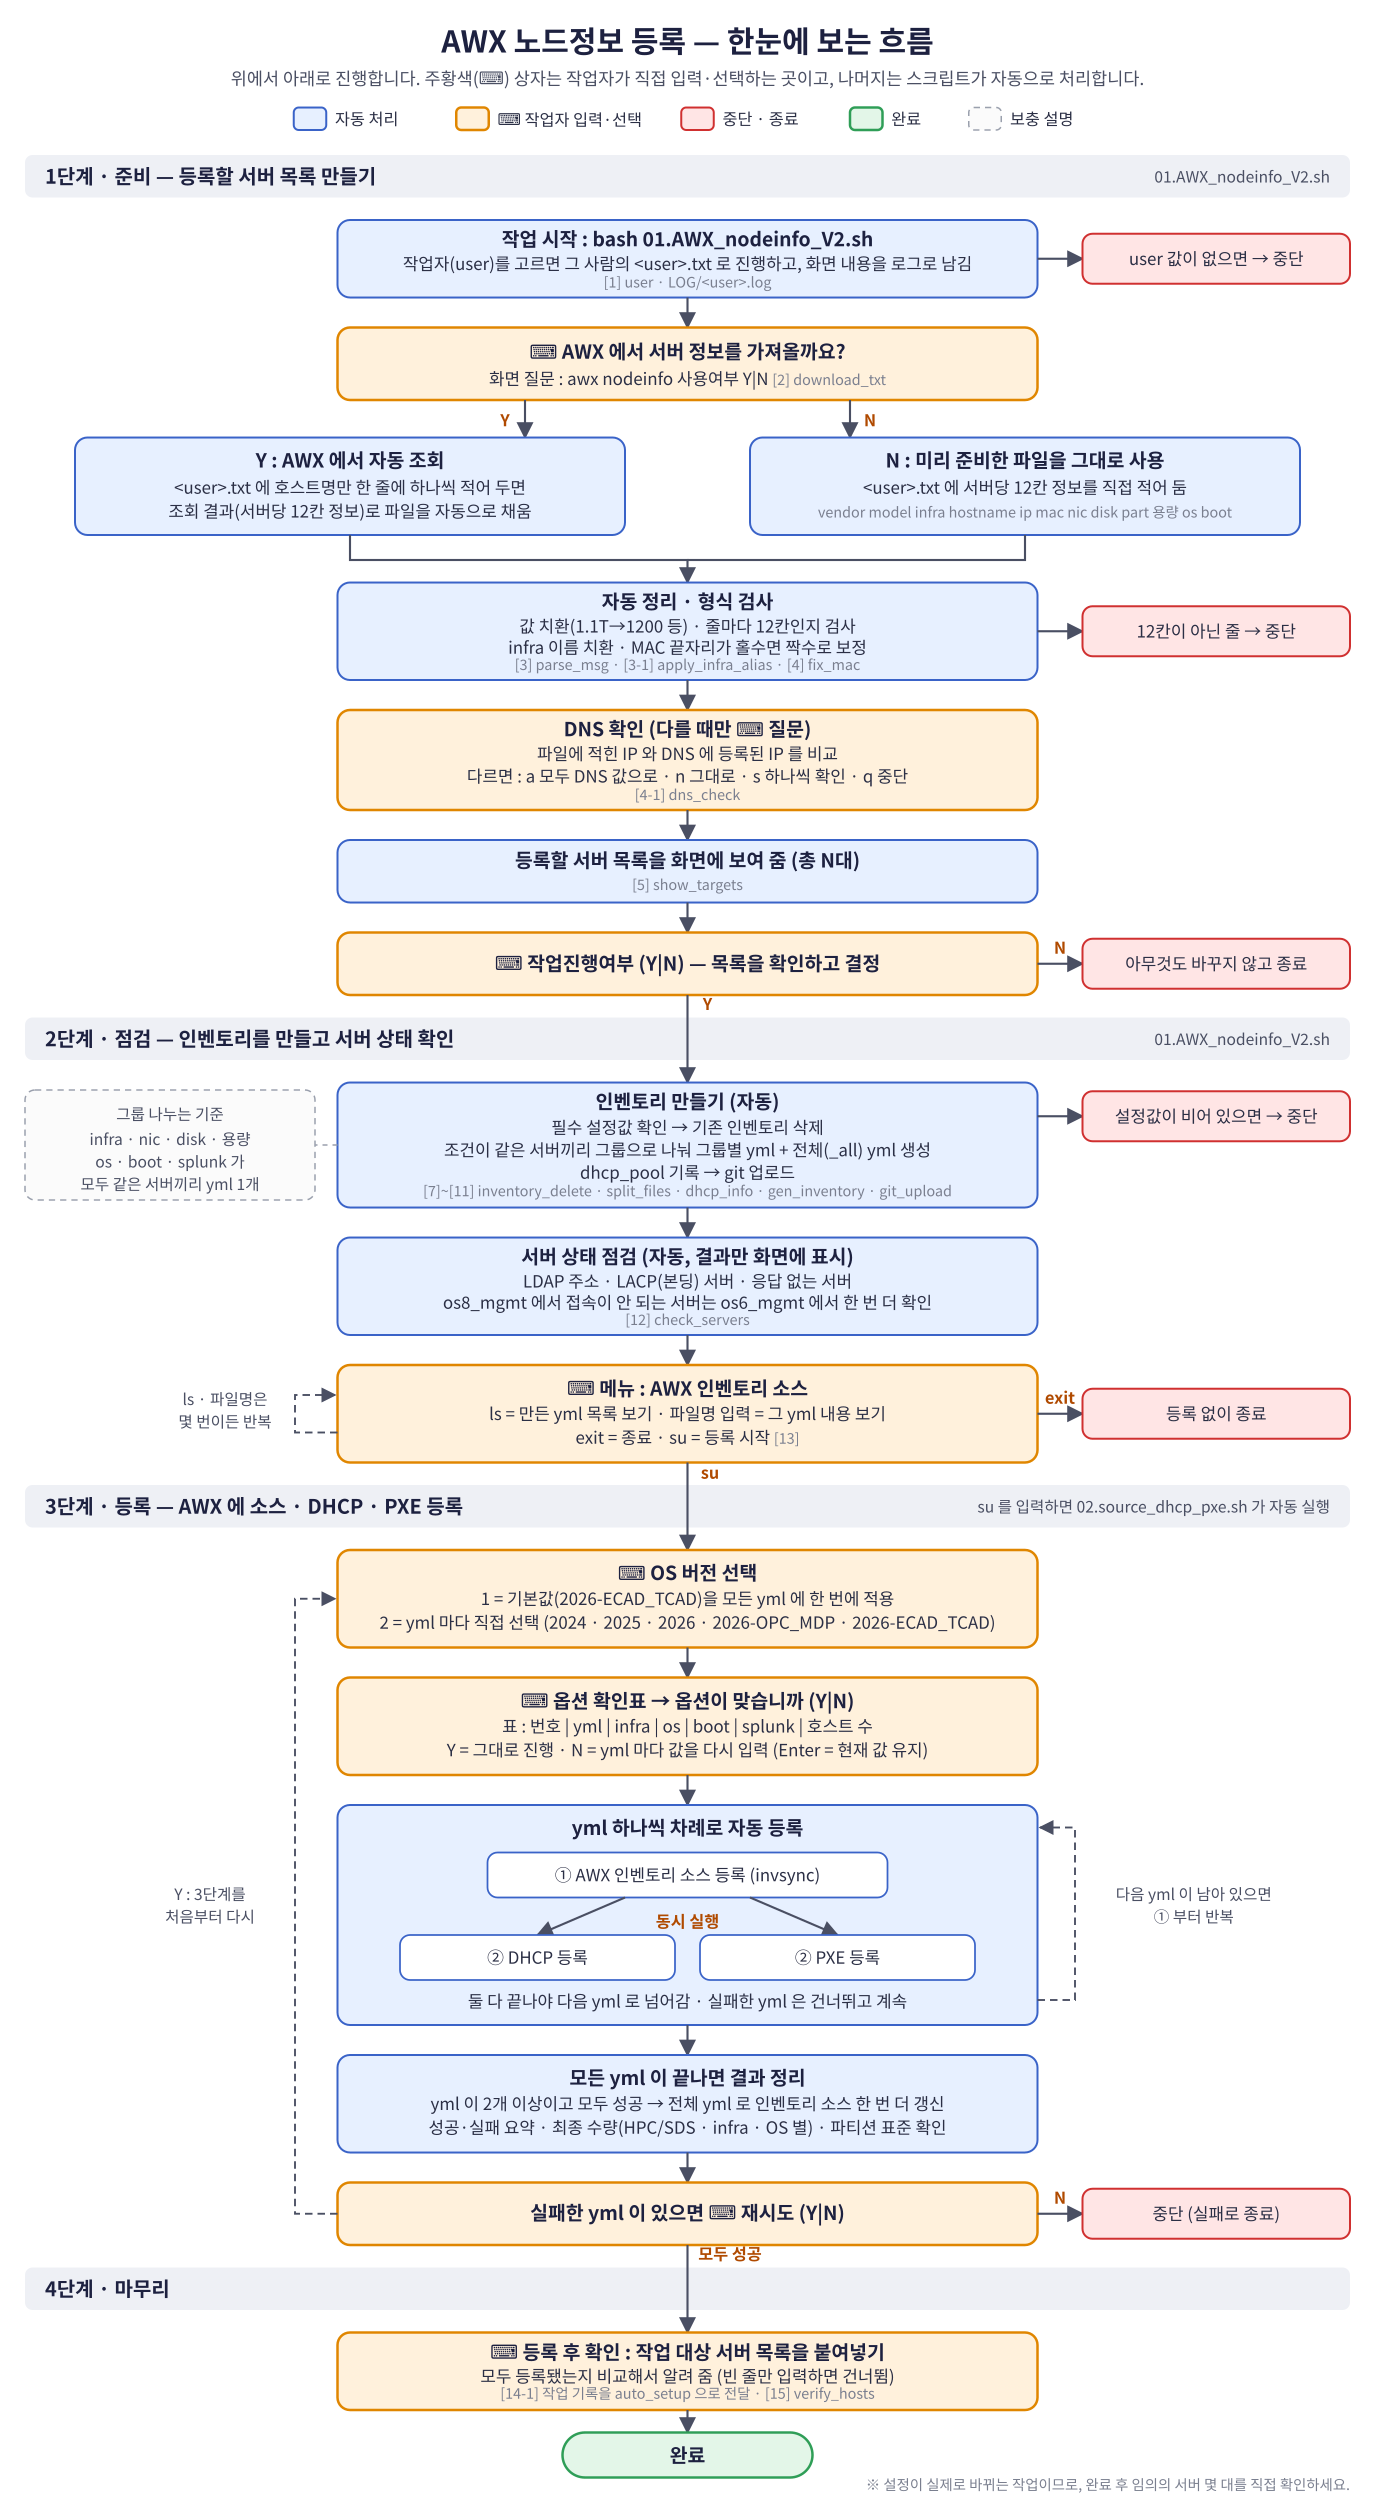
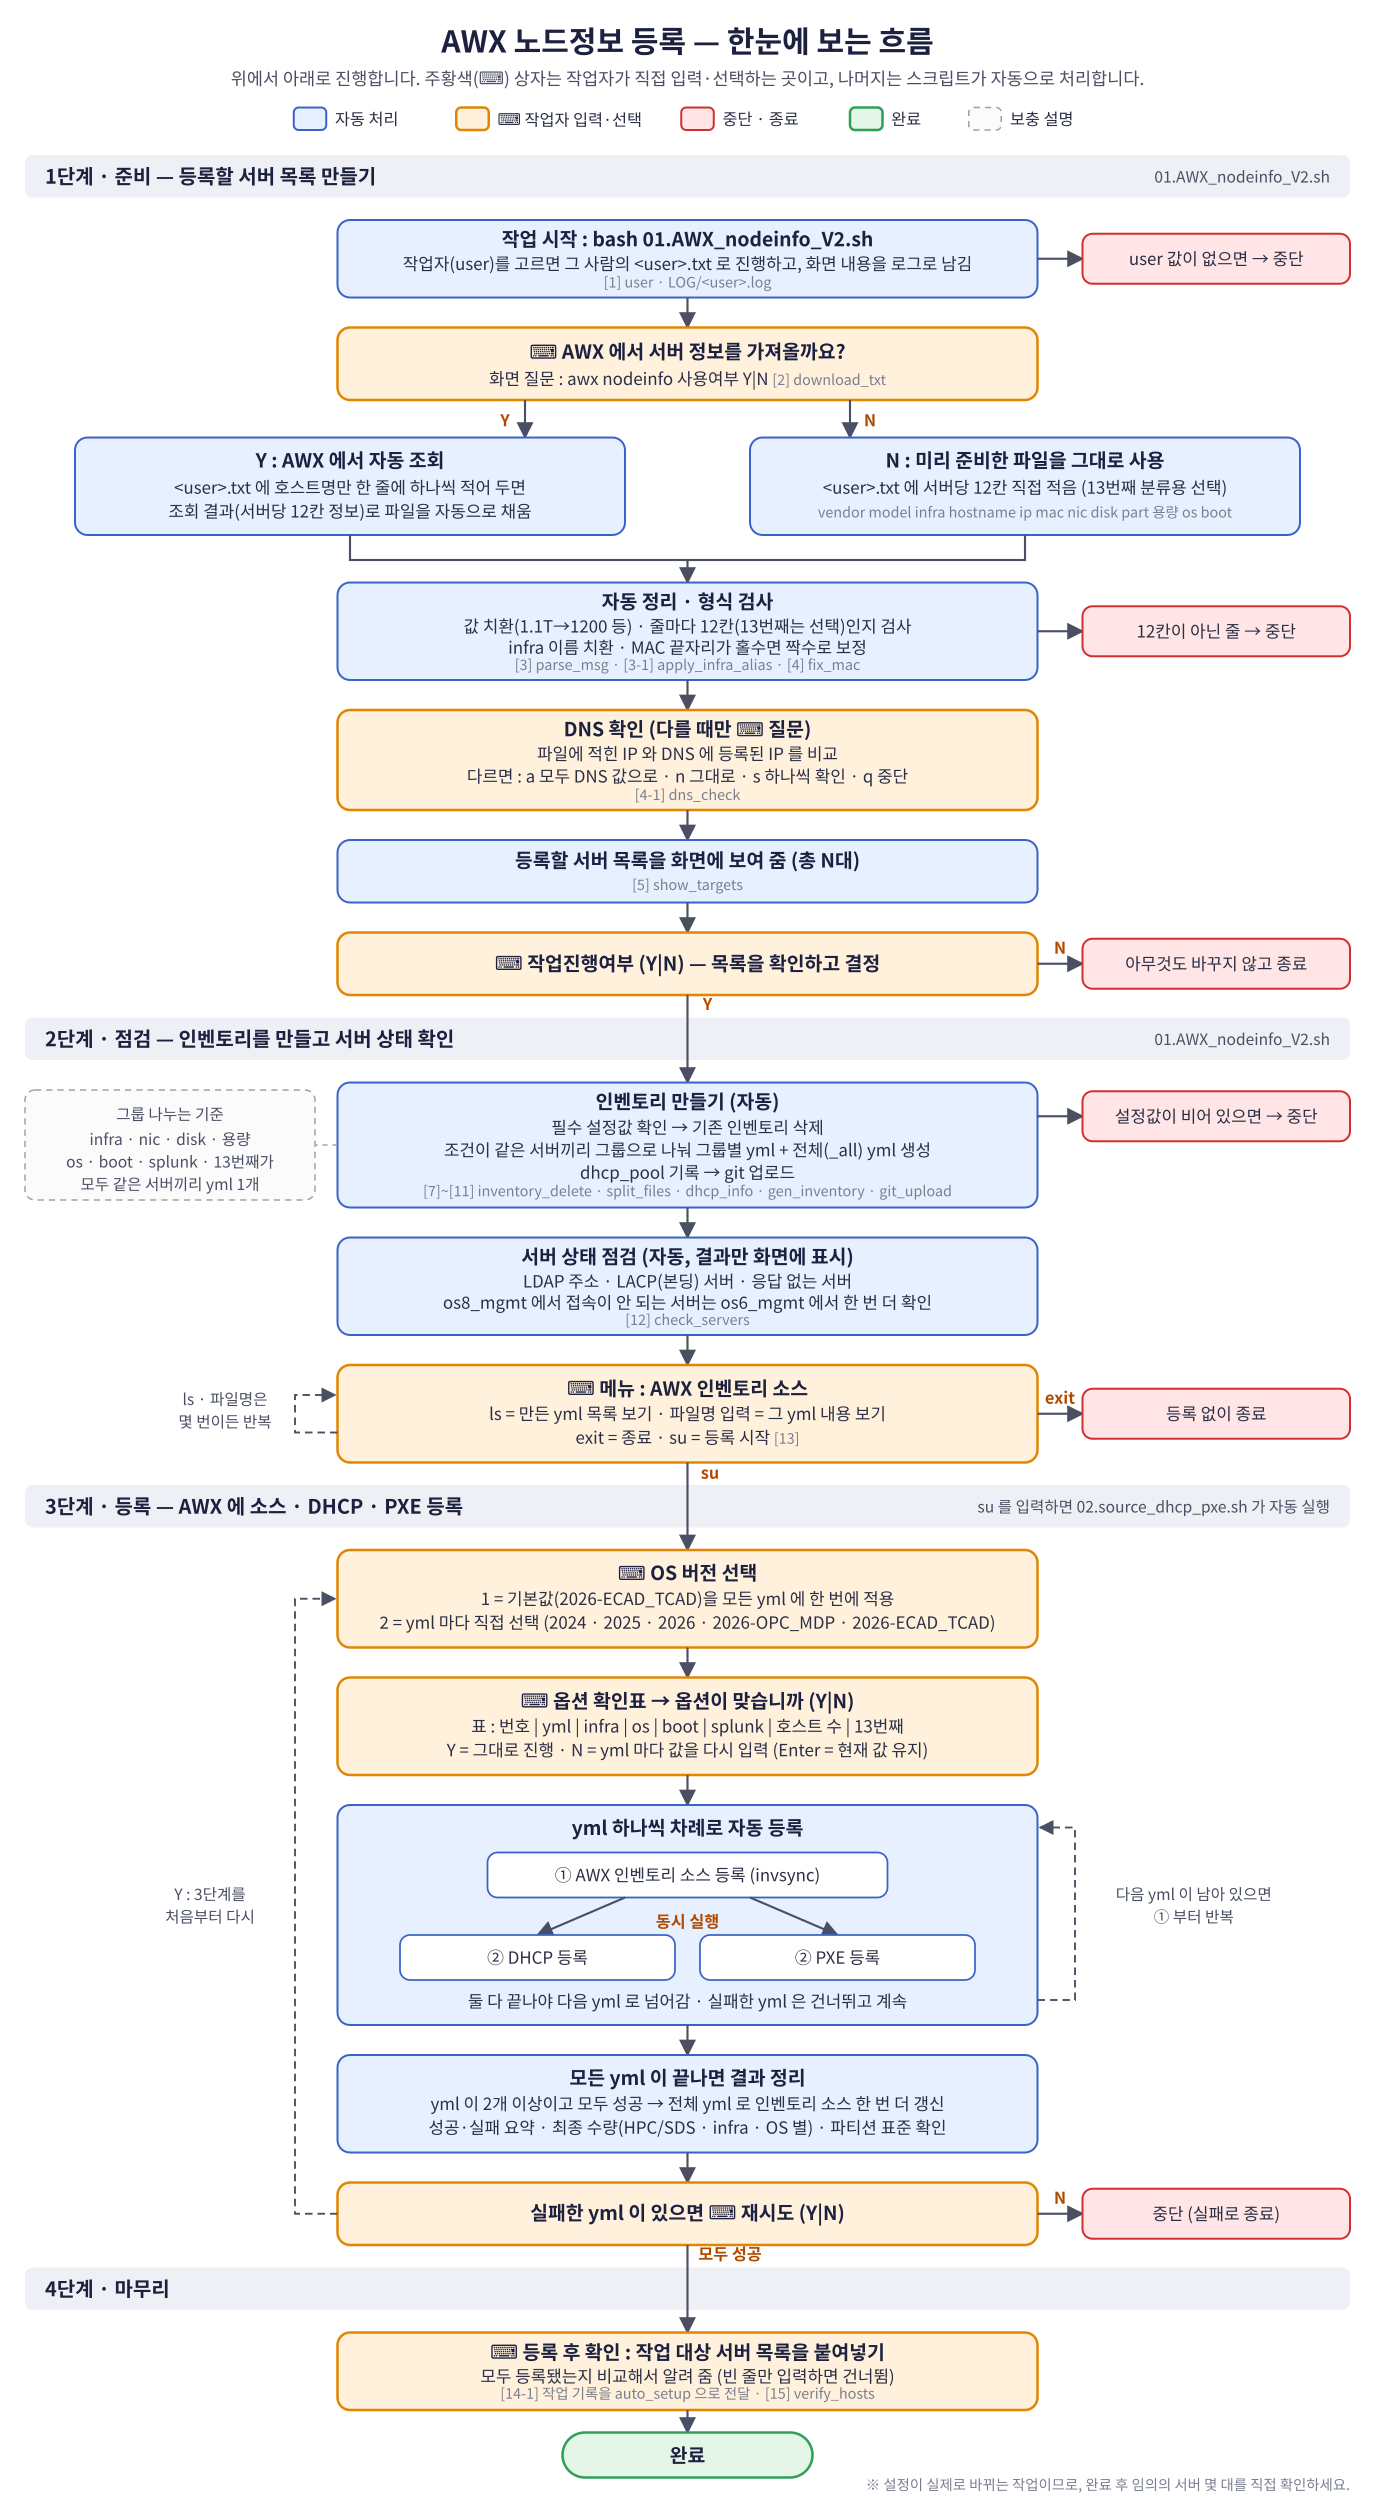
<svg xmlns="http://www.w3.org/2000/svg" width="1100" height="2000" viewBox="0 0 1100 2000" font-family="'Malgun Gothic','Apple SD Gothic Neo','Noto Sans CJK KR',sans-serif">
  <defs>
    <marker id="ah" viewBox="0 0 10 10" refX="9" refY="5" markerWidth="8" markerHeight="8" orient="auto-start-reverse">
      <path d="M0 0L10 5L0 10z" fill="#4a4f63" />
    </marker>
    <style>
      .auto  { fill: #e7f0ff; stroke: #3a63c8; stroke-width: 1.6; }
      .input { fill: #fff1dc; stroke: #e08600; stroke-width: 2; }
      .stop  { fill: #ffe5e5; stroke: #d03030; stroke-width: 1.6; }
      .done  { fill: #e3f6e8; stroke: #2f9e57; stroke-width: 2; }
      .inner { fill: #ffffff; stroke: #3a63c8; stroke-width: 1.4; }
      .band  { fill: #eef0f5; }
      .note  { fill: #fbfbfb; stroke: #9aa0ad; stroke-width: 1.2; stroke-dasharray: 5 4; }
      .ln    { stroke: #4a4f63; stroke-width: 1.7; fill: none; marker-end: url(#ah); }
      .lnd   { stroke: #4a4f63; stroke-width: 1.5; fill: none; marker-end: url(#ah); stroke-dasharray: 6 4; }
      .tie   { stroke: #9aa0ad; stroke-width: 1.2; fill: none; stroke-dasharray: 4 4; }
      .ti    { font-size: 24px; font-weight: bold; fill: #1d2140; text-anchor: middle; }
      .sub   { font-size: 14px; fill: #4a4f63; text-anchor: middle; }
      .bt    { font-size: 16px; font-weight: bold; fill: #1d2140; }
      .h     { font-size: 15.5px; font-weight: bold; fill: #1d2140; text-anchor: middle; }
      .b     { font-size: 13.5px; fill: #2b2f45; text-anchor: middle; }
      .s     { font-size: 11.5px; fill: #7a7f8f; text-anchor: middle; }
      .lb    { font-size: 13px; font-weight: bold; fill: #b04a00; text-anchor: middle; }
      .lg    { font-size: 13px; fill: #2b2f45; }
      .nl    { font-size: 12.5px; fill: #4a4f63; text-anchor: middle; }
    </style>
  </defs>
  <rect width="1100" height="2000" fill="#ffffff" />
  <text class="ti" x="550" y="42">AWX 노드정보 등록 — 한눈에 보는 흐름</text>
  <text class="sub" x="550" y="68">위에서 아래로 진행합니다. 주황색(⌨) 상자는 작업자가 직접 입력·선택하는 곳이고, 나머지는 스크립트가 자동으로 처리합니다.</text>
  <rect class="auto" x="235" y="86" width="26" height="18" rx="4" />
  <text class="lg" x="268" y="100">자동 처리</text>
  <rect class="input" x="365" y="86" width="26" height="18" rx="4" />
  <text class="lg" x="398" y="100">⌨ 작업자 입력·선택</text>
  <rect class="stop" x="545" y="86" width="26" height="18" rx="4" />
  <text class="lg" x="578" y="100">중단 · 종료</text>
  <rect class="done" x="680" y="86" width="26" height="18" rx="4" />
  <text class="lg" x="713" y="100">완료</text>
  <rect class="note" x="775" y="86" width="26" height="18" rx="4" />
  <text class="lg" x="808" y="100">보충 설명</text>
  <rect class="band" x="20" y="124" width="1060" height="34" rx="6" />
  <text class="bt" x="36" y="147">1단계 · 준비 — 등록할 서버 목록 만들기</text>
  <text class="nl" x="1064" y="146" style="text-anchor:end">01.AWX_nodeinfo_V2.sh</text>
  <rect class="auto" x="270" y="176" width="560" height="62" rx="10" />
  <text class="h" x="550" y="197">작업 시작 : bash 01.AWX_nodeinfo_V2.sh</text>
  <text class="b" x="550" y="216">작업자(user)를 고르면 그 사람의 &lt;user&gt;.txt 로 진행하고, 화면 내용을 로그로 남김</text>
  <text class="s" x="550" y="230">[1] user · LOG/&lt;user&gt;.log</text>
  <path class="ln" d="M830 207 H866" />
  <rect class="stop" x="866" y="187" width="214" height="40" rx="8" />
  <text class="b" x="973" y="212">user 값이 없으면 → 중단</text>
  <path class="ln" d="M550 238 V262" />
  <rect class="input" x="270" y="262" width="560" height="58" rx="10" />
  <text class="h" x="550" y="287">⌨ AWX 에서 서버 정보를 가져올까요?</text>
  <text class="b" x="550" y="308">화면 질문 : awx nodeinfo 사용여부 Y|N   <tspan class="s">[2] download_txt</tspan>
  </text>
  <path class="ln" d="M420 320 V350" />
  <text class="lb" x="404" y="341">Y</text>
  <path class="ln" d="M680 320 V350" />
  <text class="lb" x="696" y="341">N</text>
  <rect class="auto" x="60" y="350" width="440" height="78" rx="10" />
  <text class="h" x="280" y="374">Y : AWX 에서 자동 조회</text>
  <text class="b" x="280" y="395">&lt;user&gt;.txt 에 호스트명만 한 줄에 하나씩 적어 두면</text>
  <text class="b" x="280" y="414">조회 결과(서버당 12칸 정보)로 파일을 자동으로 채움</text>
  <rect class="auto" x="600" y="350" width="440" height="78" rx="10" />
  <text class="h" x="820" y="374">N : 미리 준비한 파일을 그대로 사용</text>
-   <text class="b" x="820" y="395">&lt;user&gt;.txt 에 서버당 12칸 정보를 직접 적어 둠</text>
+   <text class="b" x="820" y="395">&lt;user&gt;.txt 에 서버당 12칸 직접 적음 (13번째 분류용 선택)</text>
  <text class="s" x="820" y="414">vendor model infra hostname ip mac nic disk part 용량 os boot</text>
  <path class="ln" d="M280 428 V448 H550 V466" />
  <path class="ln" d="M820 428 V448 H550" style="marker-end:none" />
  <rect class="auto" x="270" y="466" width="560" height="78" rx="10" />
  <text class="h" x="550" y="487">자동 정리 · 형식 검사</text>
-   <text class="b" x="550" y="506">값 치환(1.1T→1200 등) · 줄마다 12칸인지 검사</text>
+   <text class="b" x="550" y="506">값 치환(1.1T→1200 등) · 줄마다 12칸(13번째는 선택)인지 검사</text>
  <text class="b" x="550" y="523">infra 이름 치환 · MAC 끝자리가 홀수면 짝수로 보정</text>
  <text class="s" x="550" y="536">[3] parse_msg · [3-1] apply_infra_alias · [4] fix_mac</text>
  <path class="ln" d="M830 505 H866" />
  <rect class="stop" x="866" y="485" width="214" height="40" rx="8" />
  <text class="b" x="973" y="510">12칸이 아닌 줄 → 중단</text>
  <path class="ln" d="M550 544 V568" />
  <rect class="input" x="270" y="568" width="560" height="80" rx="10" />
  <text class="h" x="550" y="589">DNS 확인 (다를 때만 ⌨ 질문)</text>
  <text class="b" x="550" y="608">파일에 적힌 IP 와 DNS 에 등록된 IP 를 비교</text>
  <text class="b" x="550" y="626">다르면 : a 모두 DNS 값으로 · n 그대로 · s 하나씩 확인 · q 중단</text>
  <text class="s" x="550" y="640">[4-1] dns_check</text>
  <path class="ln" d="M550 648 V672" />
  <rect class="auto" x="270" y="672" width="560" height="50" rx="10" />
  <text class="h" x="550" y="694">등록할 서버 목록을 화면에 보여 줌 (총 N대)</text>
  <text class="s" x="550" y="712">[5] show_targets</text>
  <path class="ln" d="M550 722 V746" />
  <rect class="input" x="270" y="746" width="560" height="50" rx="10" />
  <text class="h" x="550" y="776">⌨ 작업진행여부 (Y|N) — 목록을 확인하고 결정</text>
  <path class="ln" d="M830 771 H866" />
  <text class="lb" x="848" y="763">N</text>
  <rect class="stop" x="866" y="751" width="214" height="40" rx="8" />
  <text class="b" x="973" y="776">아무것도 바꾸지 않고 종료</text>
  <rect class="band" x="20" y="814" width="1060" height="34" rx="6" />
  <text class="bt" x="36" y="837">2단계 · 점검 — 인벤토리를 만들고 서버 상태 확인</text>
  <text class="nl" x="1064" y="836" style="text-anchor:end">01.AWX_nodeinfo_V2.sh</text>
  <path class="ln" d="M550 796 V866" />
  <text class="lb" x="566" y="808">Y</text>
  <rect class="auto" x="270" y="866" width="560" height="100" rx="10" />
  <text class="h" x="550" y="887">인벤토리 만들기 (자동)</text>
  <text class="b" x="550" y="907">필수 설정값 확인 → 기존 인벤토리 삭제</text>
  <text class="b" x="550" y="925">조건이 같은 서버끼리 그룹으로 나눠 그룹별 yml + 전체(_all) yml 생성</text>
  <text class="b" x="550" y="943">dhcp_pool 기록 → git 업로드</text>
  <text class="s" x="550" y="957">[7]~[11] inventory_delete · split_files · dhcp_info · gen_inventory · git_upload</text>
  <path class="ln" d="M830 893 H866" />
  <rect class="stop" x="866" y="873" width="214" height="40" rx="8" />
  <text class="b" x="973" y="898">설정값이 비어 있으면 → 중단</text>
  <path class="tie" d="M270 916 H252" />
  <rect class="note" x="20" y="872" width="232" height="88" rx="8" />
  <text class="nl" x="136" y="896">그룹 나누는 기준</text>
  <text class="nl" x="136" y="916">infra · nic · disk · 용량</text>
-   <text class="nl" x="136" y="934">os · boot · splunk 가</text>
+   <text class="nl" x="136" y="934">os · boot · splunk · 13번째가</text>
  <text class="nl" x="136" y="952">모두 같은 서버끼리 yml 1개</text>
  <path class="ln" d="M550 966 V990" />
  <rect class="auto" x="270" y="990" width="560" height="78" rx="10" />
  <text class="h" x="550" y="1011">서버 상태 점검 (자동, 결과만 화면에 표시)</text>
  <text class="b" x="550" y="1030">LDAP 주소 · LACP(본딩) 서버 · 응답 없는 서버</text>
  <text class="b" x="550" y="1047">os8_mgmt 에서 접속이 안 되는 서버는 os6_mgmt 에서 한 번 더 확인</text>
  <text class="s" x="550" y="1060">[12] check_servers</text>
  <path class="ln" d="M550 1068 V1092" />
  <rect class="input" x="270" y="1092" width="560" height="78" rx="10" />
  <text class="h" x="550" y="1116">⌨ 메뉴 : AWX 인벤토리 소스</text>
  <text class="b" x="550" y="1136">ls = 만든 yml 목록 보기 · 파일명 입력 = 그 yml 내용 보기</text>
  <text class="b" x="550" y="1155">exit = 종료 · su = 등록 시작   <tspan class="s">[13]</tspan>
  </text>
  <path class="lnd" d="M270 1146 H236 V1116 H268" />
  <text class="nl" x="180" y="1124">ls · 파일명은</text>
  <text class="nl" x="180" y="1142">몇 번이든 반복</text>
  <path class="ln" d="M830 1131 H866" />
  <text class="lb" x="848" y="1123">exit</text>
  <rect class="stop" x="866" y="1111" width="214" height="40" rx="8" />
  <text class="b" x="973" y="1136">등록 없이 종료</text>
  <rect class="band" x="20" y="1188" width="1060" height="34" rx="6" />
  <text class="bt" x="36" y="1211">3단계 · 등록 — AWX 에 소스 · DHCP · PXE 등록</text>
  <text class="nl" x="1064" y="1210" style="text-anchor:end">su 를 입력하면 02.source_dhcp_pxe.sh 가 자동 실행</text>
  <path class="ln" d="M550 1170 V1240" />
  <text class="lb" x="568" y="1183">su</text>
  <rect class="input" x="270" y="1240" width="560" height="78" rx="10" />
  <text class="h" x="550" y="1264">⌨ OS 버전 선택</text>
  <text class="b" x="550" y="1284">1 = 기본값(2026-ECAD_TCAD)을 모든 yml 에 한 번에 적용</text>
  <text class="b" x="550" y="1303">2 = yml 마다 직접 선택 (2024 · 2025 · 2026 · 2026-OPC_MDP · 2026-ECAD_TCAD)</text>
  <path class="ln" d="M550 1318 V1342" />
  <rect class="input" x="270" y="1342" width="560" height="78" rx="10" />
  <text class="h" x="550" y="1366">⌨ 옵션 확인표 → 옵션이 맞습니까 (Y|N)</text>
-   <text class="b" x="550" y="1386">표 : 번호 | yml | infra | os | boot | splunk | 호스트 수</text>
+   <text class="b" x="550" y="1386">표 : 번호 | yml | infra | os | boot | splunk | 호스트 수 | 13번째</text>
  <text class="b" x="550" y="1405">Y = 그대로 진행 · N = yml 마다 값을 다시 입력 (Enter = 현재 값 유지)</text>
  <path class="ln" d="M550 1420 V1444" />
  <rect class="auto" x="270" y="1444" width="560" height="176" rx="10" />
  <text class="h" x="550" y="1468">yml 하나씩 차례로 자동 등록</text>
  <rect class="inner" x="390" y="1482" width="320" height="36" rx="8" />
  <text class="b" x="550" y="1505">① AWX 인벤토리 소스 등록 (invsync)</text>
  <path class="ln" d="M500 1518 L430 1548" />
  <path class="ln" d="M600 1518 L670 1548" />
  <text class="lb" x="550" y="1542">동시 실행</text>
  <rect class="inner" x="320" y="1548" width="220" height="36" rx="8" />
  <text class="b" x="430" y="1571">② DHCP 등록</text>
  <rect class="inner" x="560" y="1548" width="220" height="36" rx="8" />
  <text class="b" x="670" y="1571">② PXE 등록</text>
  <text class="b" x="550" y="1606">둘 다 끝나야 다음 yml 로 넘어감 · 실패한 yml 은 건너뛰고 계속</text>
  <path class="lnd" d="M830 1600 H860 V1462 H832" />
  <text class="nl" x="955" y="1520">다음 yml 이 남아 있으면</text>
  <text class="nl" x="955" y="1538">① 부터 반복</text>
  <path class="ln" d="M550 1620 V1644" />
  <rect class="auto" x="270" y="1644" width="560" height="78" rx="10" />
  <text class="h" x="550" y="1668">모든 yml 이 끝나면 결과 정리</text>
  <text class="b" x="550" y="1688">yml 이 2개 이상이고 모두 성공 → 전체 yml 로 인벤토리 소스 한 번 더 갱신</text>
  <text class="b" x="550" y="1707">성공·실패 요약 · 최종 수량(HPC/SDS · infra · OS 별) · 파티션 표준 확인</text>
  <path class="ln" d="M550 1722 V1746" />
  <rect class="input" x="270" y="1746" width="560" height="50" rx="10" />
  <text class="h" x="550" y="1776">실패한 yml 이 있으면 ⌨ 재시도 (Y|N)</text>
  <path class="ln" d="M830 1771 H866" />
  <text class="lb" x="848" y="1763">N</text>
  <rect class="stop" x="866" y="1751" width="214" height="40" rx="8" />
  <text class="b" x="973" y="1776">중단 (실패로 종료)</text>
  <path class="lnd" d="M270 1771 H236 V1279 H268" />
  <text class="nl" x="168" y="1520">Y : 3단계를</text>
  <text class="nl" x="168" y="1538">처음부터 다시</text>
  <rect class="band" x="20" y="1814" width="1060" height="34" rx="6" />
  <text class="bt" x="36" y="1837">4단계 · 마무리</text>
  <path class="ln" d="M550 1796 V1866" />
  <text class="lb" x="584" y="1808">모두 성공</text>
  <rect class="input" x="270" y="1866" width="560" height="62" rx="10" />
  <text class="h" x="550" y="1887">⌨ 등록 후 확인 : 작업 대상 서버 목록을 붙여넣기</text>
  <text class="b" x="550" y="1906">모두 등록됐는지 비교해서 알려 줌 (빈 줄만 입력하면 건너뜀)</text>
  <text class="s" x="550" y="1919">[14-1] 작업 기록을 auto_setup 으로 전달 · [15] verify_hosts</text>
  <path class="ln" d="M550 1928 V1946" />
  <rect class="done" x="450" y="1946" width="200" height="36" rx="18" />
  <text class="h" x="550" y="1970">완료</text>
  <text class="s" x="1080" y="1992" style="text-anchor:end">※ 설정이 실제로 바뀌는 작업이므로, 완료 후 임의의 서버 몇 대를 직접 확인하세요.</text>
</svg>
